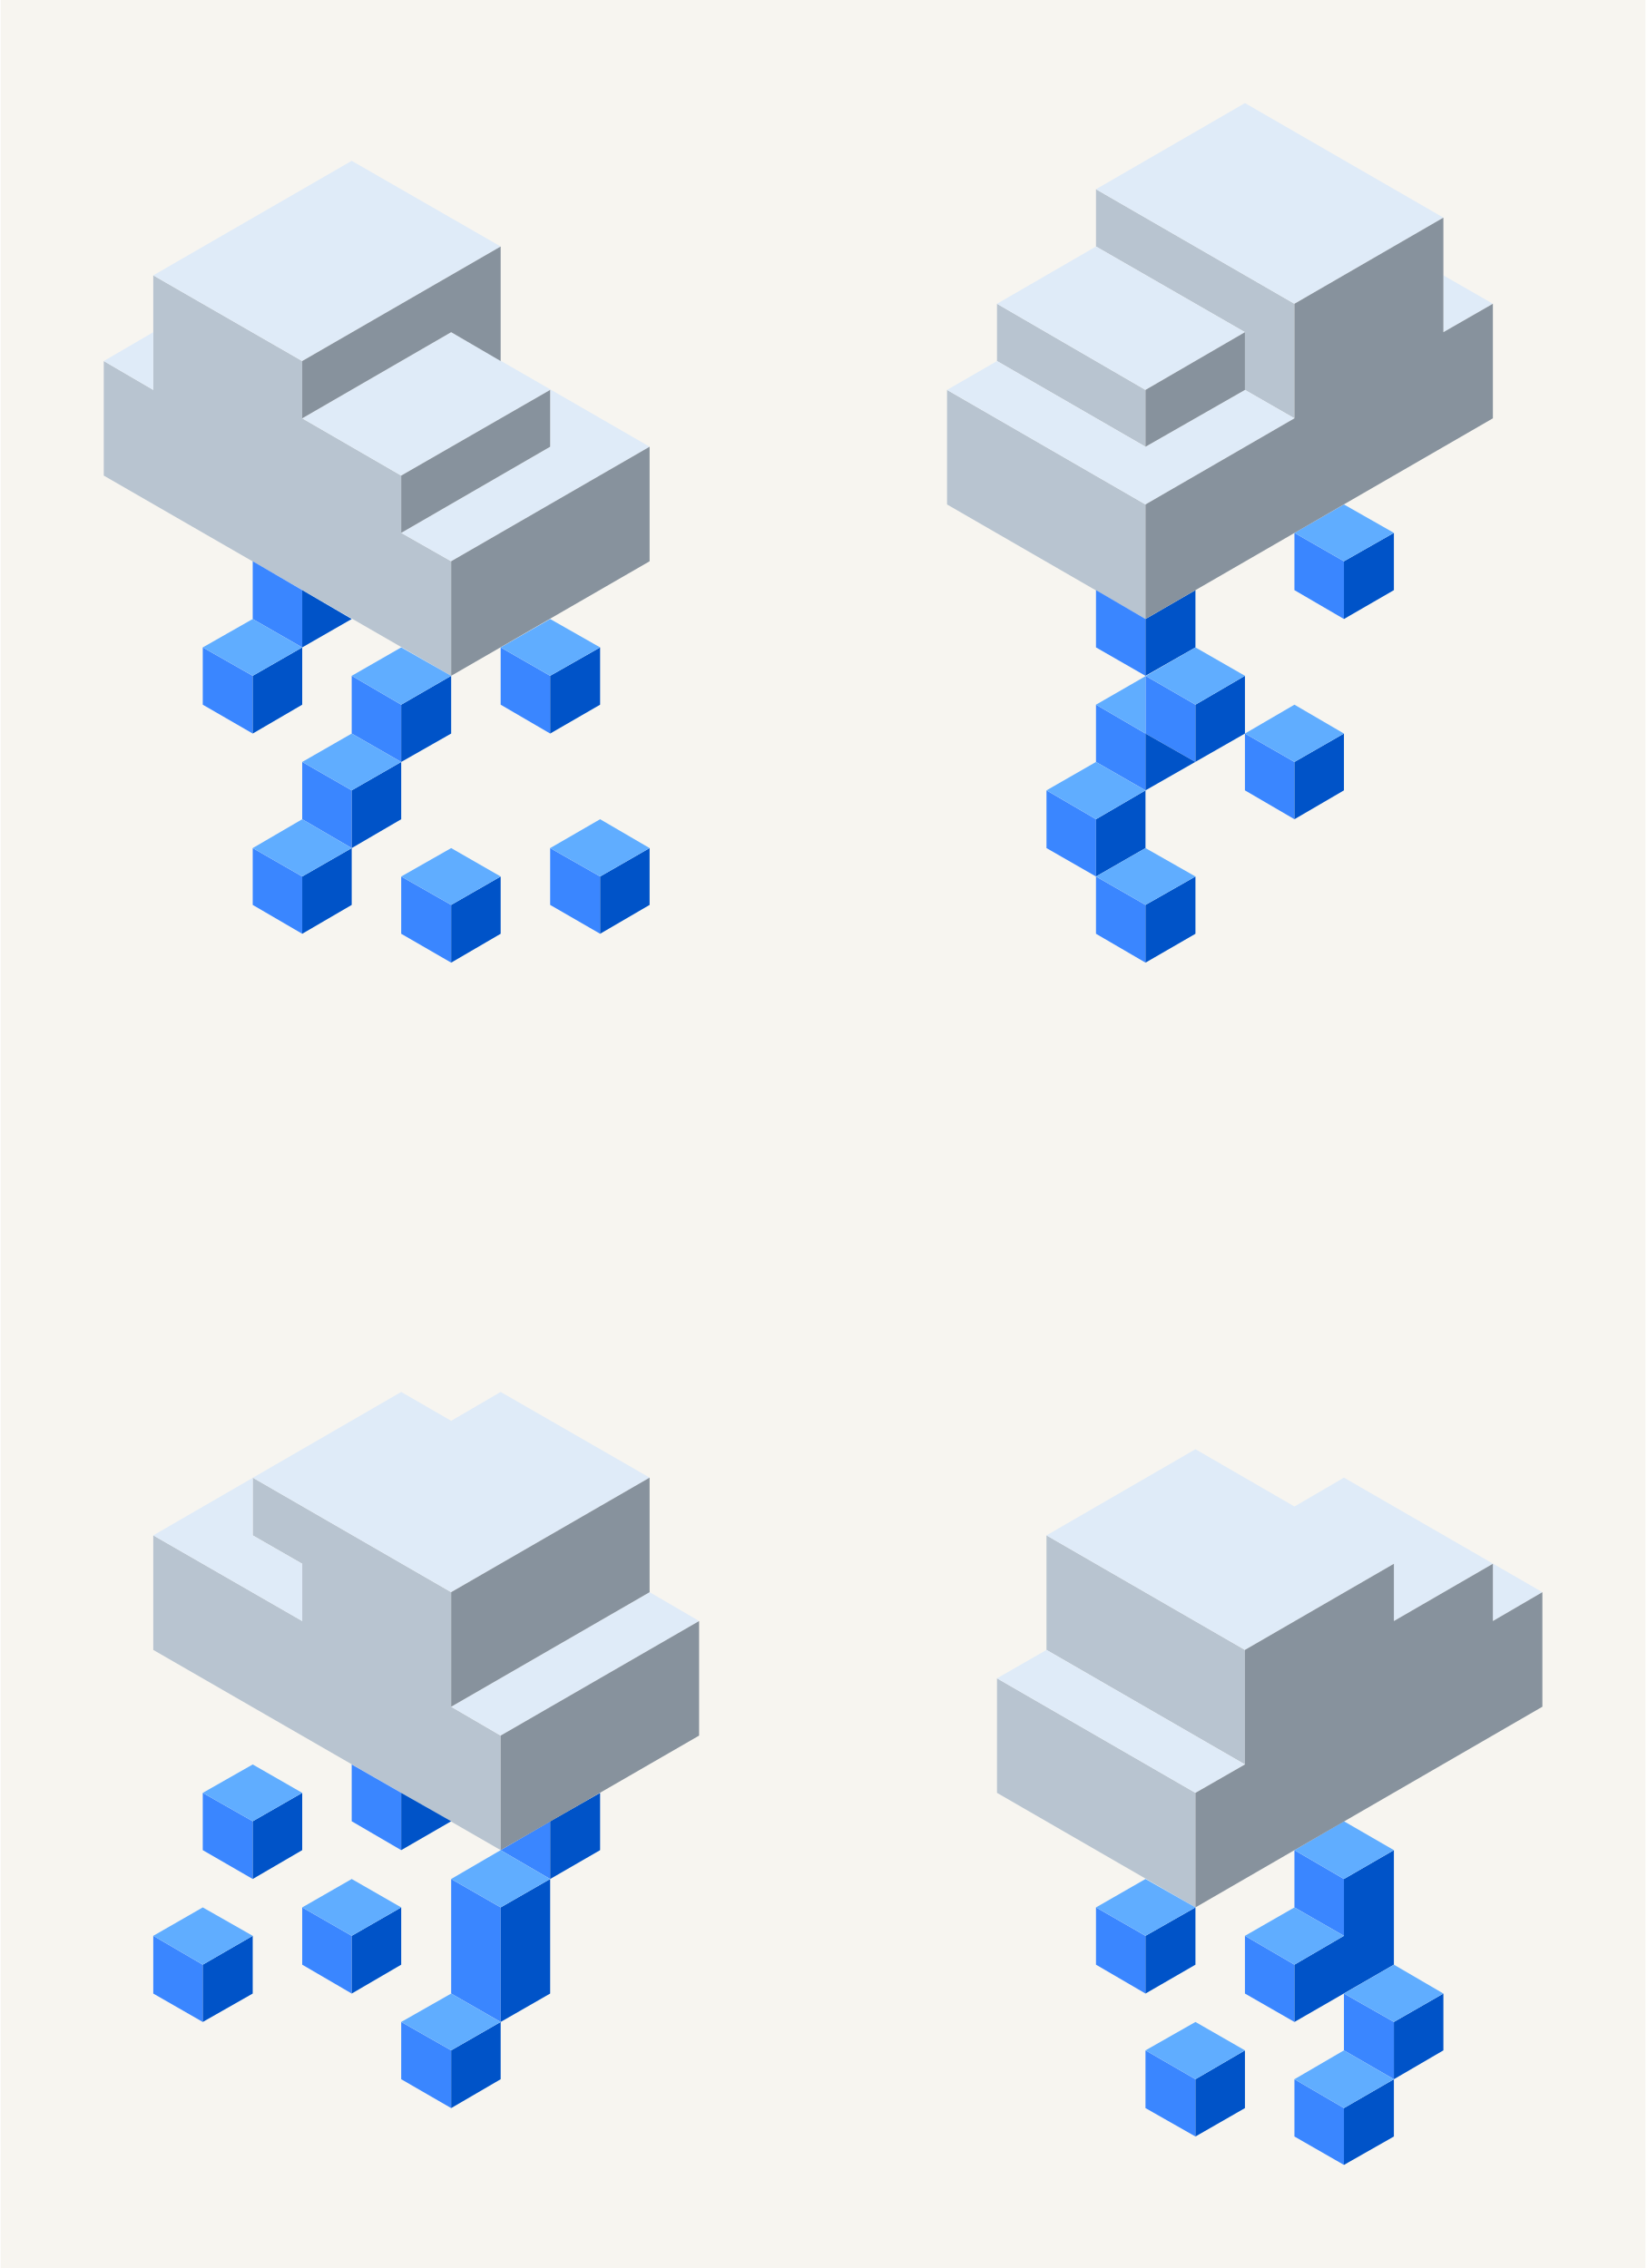
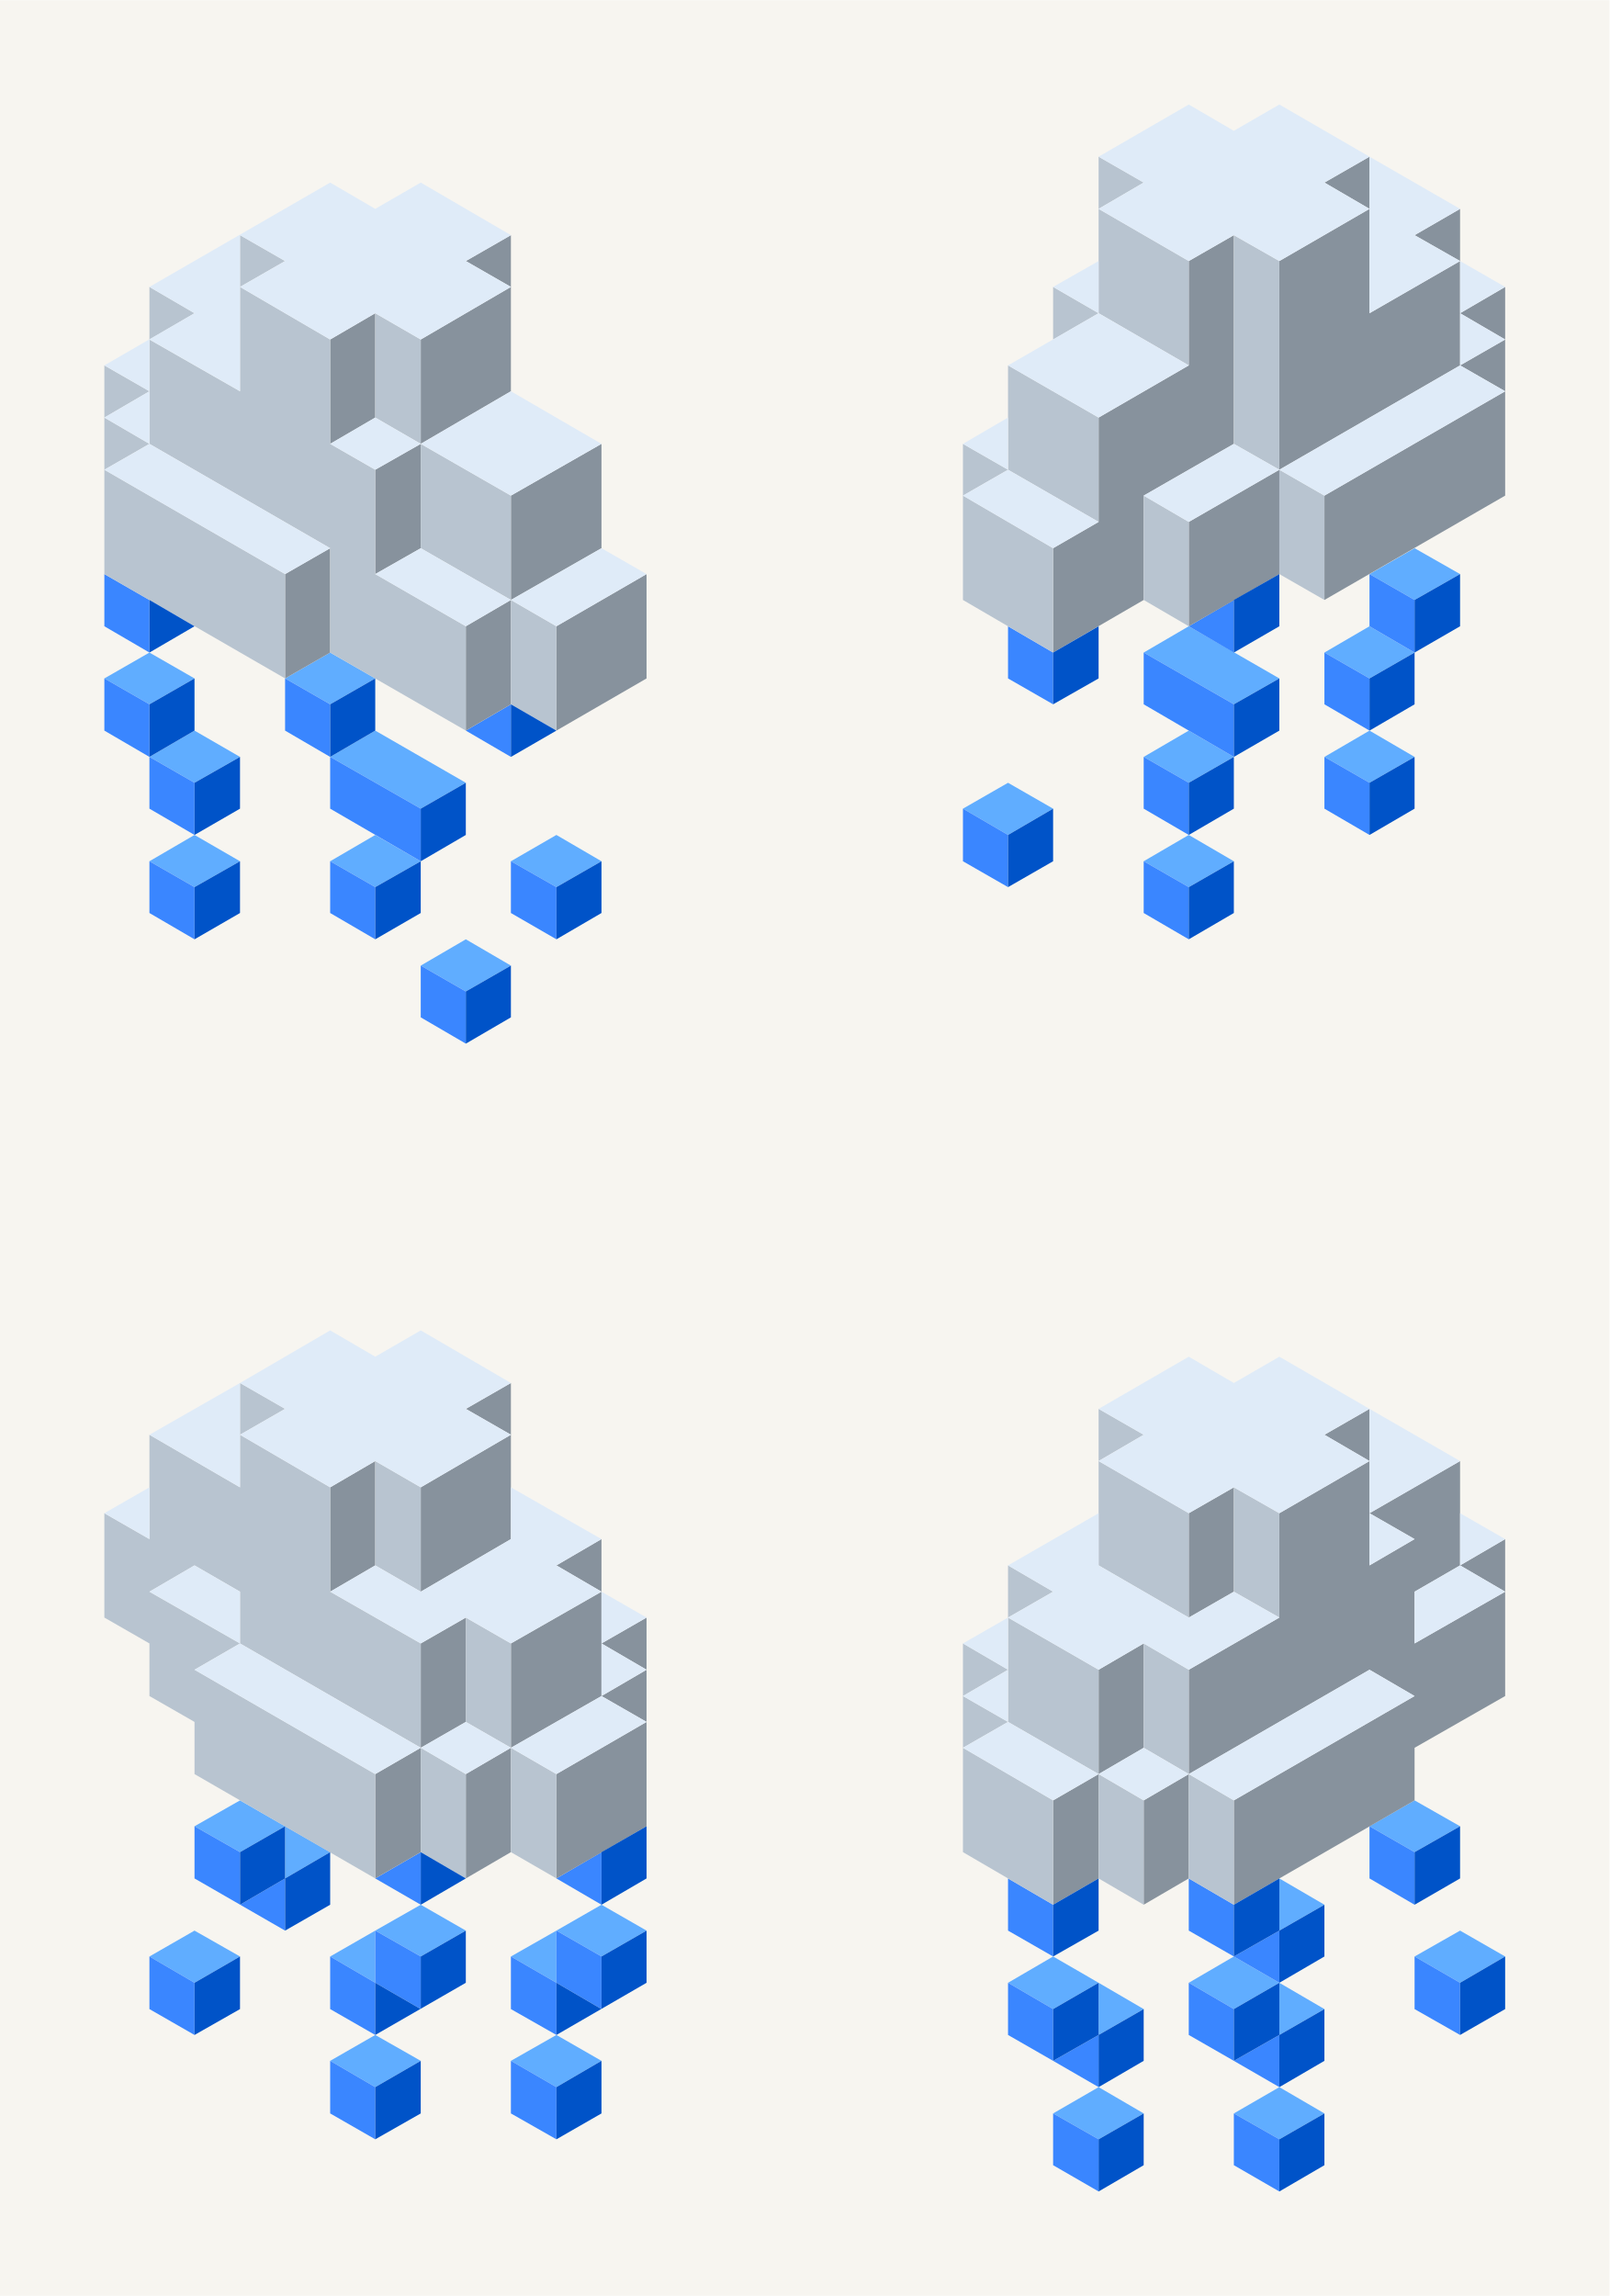
- <svg xmlns="http://www.w3.org/2000/svg" width="640" height="882" viewBox="-0.225 -0.163 3.589 4.95">
-   <rect x="-0.225" y="-0.163" width="3.589" height="4.95" fill="#f7f5f0" />
-   <path fill="#b8c4d0" d="M0 0.875L0 0.625L0.108 0.688L0.108 0.438L0.433 0.625L0.433 0.75L0.649 0.875L0.649 1L0.758 1.062L0.758 1.312ZM2.273 1.188L1.84 0.938L1.84 0.688L2.273 0.938ZM2.165 0.375L2.165 0.25L2.598 0.5L2.598 0.75L2.49 0.688L2.49 0.562ZM1.949 0.625L1.949 0.5L2.273 0.688L2.273 0.812ZM0.108 3.438L0.108 3.188L0.433 3.375L0.433 3.25L0.325 3.188L0.325 3.062L0.758 3.312L0.758 3.562L0.866 3.625L0.866 3.875ZM2.49 3.438L2.49 3.688L2.057 3.438L2.057 3.188ZM1.949 3.5L2.382 3.75L2.382 4L1.949 3.75Z" />
-   <path fill="#3a86ff" d="M0.325 1.062L0.433 1.125L0.433 1.25L0.325 1.188ZM0.433 1.5L0.541 1.562L0.541 1.688L0.433 1.625ZM0.541 1.312L0.649 1.375L0.649 1.5L0.541 1.438ZM0.649 1.75L0.758 1.812L0.758 1.938L0.649 1.875ZM0.216 1.25L0.325 1.312L0.325 1.438L0.216 1.375ZM0.325 1.688L0.433 1.75L0.433 1.875L0.325 1.812ZM0.866 1.25L0.974 1.312L0.974 1.438L0.866 1.375ZM0.974 1.688L1.083 1.75L1.083 1.875L0.974 1.812ZM2.598 1L2.706 1.062L2.706 1.188L2.598 1.125ZM2.49 1.438L2.598 1.5L2.598 1.625L2.49 1.562ZM2.165 1.125L2.273 1.188L2.273 1.312L2.382 1.375L2.382 1.5L2.273 1.438L2.273 1.562L2.165 1.5L2.165 1.375L2.273 1.438L2.273 1.312L2.165 1.25ZM2.057 1.562L2.165 1.625L2.165 1.75L2.273 1.812L2.273 1.938L2.165 1.875L2.165 1.75L2.057 1.688ZM0.758 3.938L0.866 4L0.866 4.25L0.758 4.188ZM0.649 4.25L0.758 4.312L0.758 4.438L0.649 4.375ZM0.541 3.688L0.649 3.75L0.649 3.875L0.541 3.812ZM0.433 4L0.541 4.062L0.541 4.188L0.433 4.125ZM0.866 3.875L0.974 3.812L0.974 3.938ZM0.216 3.75L0.325 3.812L0.325 3.938L0.216 3.875ZM0.108 4.062L0.216 4.125L0.216 4.25L0.108 4.188ZM2.165 4L2.273 4.062L2.273 4.188L2.165 4.125ZM2.273 4.312L2.382 4.375L2.382 4.5L2.273 4.438ZM2.598 3.875L2.706 3.938L2.706 4.062L2.598 4ZM2.706 4.188L2.815 4.25L2.815 4.375L2.706 4.312ZM2.49 4.062L2.598 4.125L2.598 4.25L2.49 4.188ZM2.598 4.375L2.706 4.438L2.706 4.562L2.598 4.5Z" />
-   <path fill="#0053c8" d="M0.433 1.125L0.541 1.188L0.433 1.25L0.433 1.375L0.325 1.438L0.325 1.312L0.433 1.25ZM0.541 1.562L0.649 1.5L0.649 1.375L0.758 1.312L0.758 1.438L0.649 1.5L0.649 1.625L0.541 1.688L0.541 1.812L0.433 1.875L0.433 1.75L0.541 1.688ZM0.758 1.812L0.866 1.75L0.866 1.875L0.758 1.938ZM0.974 1.312L1.083 1.25L1.083 1.375L0.974 1.438ZM1.083 1.75L1.191 1.688L1.191 1.812L1.083 1.875ZM2.706 1.062L2.815 1L2.815 1.125L2.706 1.188ZM2.598 1.5L2.706 1.438L2.706 1.562L2.598 1.625ZM2.273 1.188L2.382 1.125L2.382 1.25L2.273 1.312ZM2.165 1.625L2.273 1.562L2.273 1.438L2.382 1.5L2.382 1.375L2.49 1.312L2.49 1.438L2.273 1.562L2.273 1.688L2.165 1.75ZM2.273 1.812L2.382 1.75L2.382 1.875L2.273 1.938ZM0.866 4L0.974 3.938L0.974 3.812L1.083 3.75L1.083 3.875L0.974 3.938L0.974 4.188L0.866 4.25ZM0.758 4.312L0.866 4.25L0.866 4.375L0.758 4.438ZM0.649 3.75L0.758 3.812L0.649 3.875ZM0.541 4.062L0.649 4L0.649 4.125L0.541 4.188ZM0.325 3.812L0.433 3.75L0.433 3.875L0.325 3.938ZM0.216 4.125L0.325 4.062L0.325 4.188L0.216 4.25ZM2.273 4.062L2.382 4L2.382 4.125L2.273 4.188ZM2.382 4.375L2.49 4.312L2.49 4.438L2.382 4.5ZM2.706 3.938L2.815 3.875L2.815 4.125L2.598 4.25L2.598 4.125L2.706 4.062ZM2.815 4.25L2.923 4.188L2.923 4.312L2.815 4.375L2.815 4.5L2.706 4.562L2.706 4.438L2.815 4.375Z" />
-   <path fill="#60adff" d="M0.433 1.5L0.541 1.438L0.649 1.5L0.541 1.562ZM0.541 1.312L0.649 1.25L0.758 1.312L0.649 1.375ZM0.649 1.75L0.758 1.688L0.866 1.75L0.758 1.812ZM0.216 1.25L0.325 1.188L0.433 1.25L0.325 1.312ZM0.325 1.688L0.433 1.625L0.541 1.688L0.433 1.75ZM0.866 1.25L0.974 1.188L1.083 1.25L0.974 1.312ZM0.974 1.688L1.083 1.625L1.191 1.688L1.083 1.75ZM2.598 1L2.706 0.938L2.815 1L2.706 1.062ZM2.49 1.438L2.598 1.375L2.706 1.438L2.598 1.5ZM2.057 1.562L2.165 1.5L2.273 1.562L2.165 1.625ZM2.165 1.375L2.382 1.25L2.49 1.312L2.382 1.375L2.273 1.312L2.273 1.438ZM2.165 1.75L2.273 1.688L2.382 1.75L2.273 1.812ZM0.758 3.938L0.866 3.875L0.974 3.938L0.866 4ZM0.649 4.25L0.758 4.188L0.866 4.25L0.758 4.312ZM0.433 4L0.541 3.938L0.649 4L0.541 4.062ZM0.216 3.75L0.325 3.688L0.433 3.75L0.325 3.812ZM0.108 4.062L0.216 4L0.325 4.062L0.216 4.125ZM2.165 4L2.273 3.938L2.382 4L2.273 4.062ZM2.273 4.312L2.382 4.25L2.49 4.312L2.382 4.375ZM2.598 3.875L2.706 3.812L2.815 3.875L2.706 3.938ZM2.706 4.188L2.815 4.125L2.923 4.188L2.815 4.25ZM2.49 4.062L2.598 4L2.706 4.062L2.598 4.125ZM2.598 4.375L2.706 4.312L2.815 4.375L2.706 4.438Z" />
-   <path fill="#dfebf8" d="M0.433 0.625L0.108 0.438L0.541 0.188L0.866 0.375ZM0.758 0.562L1.191 0.812L0.758 1.062L0.649 1L0.974 0.812L0.974 0.688L0.649 0.875L0.433 0.75ZM0 0.625L0.108 0.562L0.108 0.688ZM2.598 0.5L2.165 0.25L2.49 0.062L2.923 0.312ZM2.923 0.438L3.031 0.5L2.923 0.562ZM2.49 0.562L2.273 0.688L1.949 0.5L2.165 0.375ZM2.49 0.688L2.598 0.75L2.273 0.938L1.84 0.688L1.949 0.625L2.273 0.812ZM0.649 2.875L0.758 2.938L0.866 2.875L1.191 3.062L0.758 3.312L0.325 3.062L0.325 3.188L0.433 3.25L0.433 3.375L0.108 3.188ZM1.191 3.312L1.299 3.375L0.866 3.625L0.758 3.562ZM2.598 3.125L2.706 3.062L3.139 3.312L3.031 3.375L3.031 3.25L2.815 3.375L2.815 3.25L2.49 3.438L2.057 3.188L2.382 3ZM1.949 3.5L2.057 3.438L2.49 3.688L2.382 3.75Z" />
-   <path fill="#87929d" d="M0.866 0.375L0.866 0.625L0.758 0.562L0.433 0.75L0.433 0.625ZM0.974 0.688L0.974 0.812L0.649 1L0.649 0.875ZM1.191 0.812L1.191 1.062L0.758 1.312L0.758 1.062ZM2.273 1.188L2.273 0.938L2.598 0.75L2.598 0.5L2.923 0.312L2.923 0.562L3.031 0.5L3.031 0.75ZM2.49 0.562L2.49 0.688L2.273 0.812L2.273 0.688ZM0.866 3.875L0.866 3.625L1.299 3.375L1.299 3.625ZM1.191 3.062L1.191 3.312L0.758 3.562L0.758 3.312ZM2.382 4L2.382 3.75L2.49 3.688L2.49 3.438L2.815 3.25L2.815 3.375L3.031 3.25L3.031 3.375L3.139 3.312L3.139 3.562Z" />
+ <svg xmlns="http://www.w3.org/2000/svg" width="640" height="913" viewBox="-0.25 -0.125 3.856 5.5">
+   <rect x="-0.25" y="-0.125" width="3.856" height="5.5" fill="#f7f5f0" />
+   <path fill="#60adff" d="M0.541 1.688L0.649 1.625L0.866 1.75L0.758 1.812ZM0.108 1.688L0.216 1.625L0.325 1.688L0.216 1.75ZM0.974 1.938L1.083 1.875L1.191 1.938L1.083 2ZM0.541 1.938L0.649 1.875L0.758 1.938L0.649 2ZM0.433 1.5L0.541 1.438L0.649 1.5L0.541 1.562ZM0.108 1.938L0.216 1.875L0.325 1.938L0.216 2ZM0 1.5L0.108 1.438L0.216 1.5L0.108 1.562ZM0.758 2.188L0.866 2.125L0.974 2.188L0.866 2.25ZM2.923 1.688L3.031 1.625L3.139 1.688L3.031 1.75ZM3.031 1.25L3.139 1.188L3.248 1.25L3.139 1.312ZM2.923 1.438L3.031 1.375L3.139 1.438L3.031 1.5ZM2.49 1.938L2.598 1.875L2.706 1.938L2.598 2ZM2.706 1.562L2.49 1.438L2.598 1.375L2.815 1.5ZM2.49 1.688L2.598 1.625L2.706 1.688L2.598 1.75ZM2.057 1.812L2.165 1.75L2.273 1.812L2.165 1.875ZM0.541 4.812L0.649 4.75L0.758 4.812L0.649 4.875ZM0.649 4.5L0.649 4.625L0.541 4.562ZM0.649 4.5L0.758 4.438L0.866 4.5L0.758 4.562ZM0.974 4.812L1.083 4.75L1.191 4.812L1.083 4.875ZM1.083 4.5L1.083 4.625L0.974 4.562ZM1.083 4.5L1.191 4.438L1.299 4.5L1.191 4.562ZM0.108 4.562L0.216 4.5L0.325 4.562L0.216 4.625ZM0.216 4.25L0.325 4.188L0.541 4.312L0.433 4.375L0.433 4.25L0.325 4.312ZM2.382 4.625L2.273 4.688L2.165 4.625L2.273 4.562ZM2.382 4.625L2.49 4.688L2.382 4.75ZM2.273 4.938L2.382 4.875L2.49 4.938L2.382 5ZM2.815 4.375L2.923 4.438L2.815 4.5ZM2.815 4.625L2.706 4.688L2.598 4.625L2.706 4.562ZM2.815 4.625L2.923 4.688L2.815 4.75ZM2.706 4.938L2.815 4.875L2.923 4.938L2.815 5ZM3.139 4.562L3.248 4.5L3.356 4.562L3.248 4.625ZM3.031 4.25L3.139 4.188L3.248 4.25L3.139 4.312Z" />
+   <path fill="#3a86ff" d="M0.541 1.688L0.433 1.625L0.433 1.5L0.541 1.562ZM0.541 1.688L0.758 1.812L0.758 1.938L0.541 1.812ZM0.108 1.688L0 1.625L0 1.5L0.108 1.562ZM0.108 1.688L0.216 1.75L0.216 1.875L0.108 1.812ZM0 1.25L0.108 1.312L0.108 1.438L0 1.375ZM0.974 1.938L1.083 2L1.083 2.125L0.974 2.062ZM0.866 1.625L0.974 1.562L0.974 1.688ZM0.541 1.938L0.649 2L0.649 2.125L0.541 2.062ZM0.108 1.938L0.216 2L0.216 2.125L0.108 2.062ZM0.758 2.188L0.866 2.25L0.866 2.375L0.758 2.312ZM2.923 1.688L3.031 1.75L3.031 1.875L2.923 1.812ZM3.031 1.25L3.139 1.312L3.139 1.438L3.031 1.375ZM2.923 1.438L3.031 1.5L3.031 1.625L2.923 1.562ZM2.49 1.938L2.598 2L2.598 2.125L2.49 2.062ZM2.706 1.562L2.706 1.688L2.49 1.562L2.49 1.438ZM2.49 1.688L2.598 1.75L2.598 1.875L2.49 1.812ZM2.598 1.375L2.706 1.312L2.706 1.438ZM2.057 1.812L2.165 1.875L2.165 2L2.057 1.938ZM2.165 1.375L2.273 1.438L2.273 1.562L2.165 1.5ZM0.541 4.812L0.649 4.875L0.649 5L0.541 4.938ZM0.649 4.5L0.758 4.562L0.758 4.688L0.649 4.625L0.649 4.75L0.541 4.688L0.541 4.562L0.649 4.625ZM0.974 4.812L1.083 4.875L1.083 5L0.974 4.938ZM1.083 4.5L1.191 4.562L1.191 4.688L1.083 4.625L1.083 4.75L0.974 4.688L0.974 4.562L1.083 4.625ZM0.108 4.562L0.216 4.625L0.216 4.75L0.108 4.688ZM0.216 4.25L0.325 4.312L0.325 4.438L0.433 4.375L0.433 4.5L0.216 4.375ZM0.649 4.375L0.758 4.312L0.758 4.438ZM1.083 4.375L1.191 4.312L1.191 4.438ZM2.273 4.812L2.165 4.75L2.165 4.625L2.273 4.688ZM2.273 4.812L2.382 4.75L2.382 4.875ZM2.165 4.375L2.273 4.438L2.273 4.562L2.165 4.5ZM2.273 4.938L2.382 5L2.382 5.125L2.273 5.062ZM2.706 4.562L2.598 4.5L2.598 4.375L2.706 4.438ZM2.706 4.562L2.815 4.5L2.815 4.625ZM2.706 4.812L2.598 4.75L2.598 4.625L2.706 4.688ZM2.706 4.812L2.815 4.75L2.815 4.875ZM2.706 4.938L2.815 5L2.815 5.125L2.706 5.062ZM3.139 4.562L3.248 4.625L3.248 4.75L3.139 4.688ZM3.031 4.25L3.139 4.312L3.139 4.438L3.031 4.375Z" />
+   <path fill="#87929d" d="M0.433 1.25L0.541 1.188L0.541 1.438L0.433 1.5ZM0.974 1.562L0.866 1.625L0.866 1.375L0.974 1.312ZM0.541 0.688L0.649 0.625L0.649 0.875L0.541 0.938ZM0.758 0.688L0.974 0.562L0.974 0.812L0.758 0.938L0.758 1.188L0.649 1.25L0.649 1L0.758 0.938ZM0.974 1.062L1.191 0.938L1.191 1.188L0.974 1.312ZM0.866 0.5L0.974 0.438L0.974 0.562ZM1.083 1.375L1.299 1.25L1.299 1.5L1.083 1.625ZM3.356 0.812L3.248 0.75L3.356 0.688L3.248 0.625L3.356 0.562L3.356 1.062L2.923 1.312L2.923 1.062ZM2.815 1.25L2.598 1.375L2.598 1.125L2.815 1L2.815 0.5L3.031 0.375L2.923 0.312L3.031 0.25L3.031 0.625L3.248 0.5L3.139 0.438L3.248 0.375L3.248 0.75L2.815 1ZM2.273 1.438L2.273 1.188L2.382 1.125L2.382 0.875L2.598 0.75L2.598 0.5L2.706 0.438L2.706 0.938L2.49 1.062L2.49 1.312ZM0.758 4.312L0.649 4.375L0.649 4.125L0.758 4.062L0.758 3.812L0.866 3.75L0.866 4L0.758 4.062ZM1.299 4.25L1.083 4.375L1.083 4.125L1.299 4L1.191 3.938L1.299 3.875L1.191 3.812L1.299 3.75ZM0.866 4.125L0.974 4.062L0.974 3.812L1.191 3.688L1.083 3.625L1.191 3.562L1.191 3.938L0.974 4.062L0.974 4.312L0.866 4.375ZM0.541 3.438L0.649 3.375L0.649 3.625L0.541 3.688ZM0.758 3.438L0.974 3.312L0.866 3.25L0.974 3.188L0.974 3.562L0.758 3.688ZM2.382 4.375L2.273 4.438L2.273 4.188L2.382 4.125ZM2.706 4.188L3.139 3.938L3.031 3.875L2.598 4.125L2.598 4.375L2.49 4.438L2.49 4.188L2.598 4.125L2.598 3.875L2.815 3.75L2.815 3.5L3.031 3.375L3.031 3.625L3.139 3.562L3.031 3.5L3.248 3.375L3.248 3.625L3.356 3.562L3.356 3.938L3.139 4.062L3.139 4.188L2.706 4.438ZM2.382 3.875L2.49 3.812L2.49 4.062L2.382 4.125ZM2.598 3.5L2.706 3.438L2.706 3.688L2.598 3.75ZM2.923 3.312L3.031 3.25L3.031 3.375ZM3.139 3.688L3.139 3.812L3.356 3.688L3.248 3.625Z" />
+   <path fill="#b8c4d0" d="M0.541 1.188L0.108 0.938L0 1L0.433 1.25L0.433 1.5L0 1.25L0 0.875L0.108 0.938L0.108 0.812L0 0.875L0 0.75L0.108 0.812L0.108 0.562L0.216 0.625L0.108 0.688L0.325 0.812L0.325 0.562L0.541 0.688L0.541 0.938L0.649 1L0.649 1.25L0.866 1.375L0.866 1.625L0.541 1.438ZM0.974 1.562L0.974 1.312L1.083 1.375L1.083 1.625ZM0.649 0.625L0.758 0.688L0.758 0.938L0.974 1.062L0.974 1.312L0.758 1.188L0.758 0.938L0.649 0.875ZM0.325 0.438L0.433 0.5L0.325 0.562ZM2.273 1.438L2.057 1.312L2.057 0.938L2.165 1L2.057 1.062L2.273 1.188ZM2.815 1L2.706 0.938L2.706 0.438L2.815 0.5ZM2.815 1L2.923 1.062L2.923 1.312L2.815 1.25ZM2.49 1.062L2.598 1.125L2.598 1.375L2.49 1.312ZM2.598 0.5L2.598 0.75L2.382 0.625L2.273 0.688L2.273 0.562L2.382 0.625L2.382 0.25L2.49 0.312L2.382 0.375ZM2.382 0.875L2.382 1.125L2.165 1L2.165 0.75ZM0.758 4.312L0.758 4.062L0.325 3.812L0.216 3.875L0.649 4.125L0.649 4.375L0.216 4.125L0.216 4L0.108 3.938L0.108 3.812L0 3.75L0 3.5L0.108 3.562L0.108 3.312L0.325 3.438L0.325 3.188L0.433 3.25L0.325 3.312L0.541 3.438L0.541 3.688L0.758 3.812L0.758 4.062L0.866 4.125L0.866 4.375ZM0.325 3.812L0.325 3.688L0.216 3.625L0.108 3.688ZM0.974 4.062L0.866 4L0.866 3.75L0.974 3.812ZM0.974 4.062L1.083 4.125L1.083 4.375L0.974 4.312ZM0.649 3.375L0.758 3.438L0.758 3.688L0.649 3.625ZM2.273 4.438L2.057 4.312L2.057 4.062L2.273 4.188ZM2.598 4.125L2.49 4.062L2.49 3.812L2.598 3.875ZM2.598 4.125L2.706 4.188L2.706 4.438L2.598 4.375ZM2.382 3.625L2.382 3.375L2.598 3.5L2.598 3.75ZM2.165 3.75L2.165 3.625L2.273 3.688ZM2.165 3.75L2.382 3.875L2.382 4.125L2.49 4.188L2.49 4.438L2.382 4.375L2.382 4.125L2.165 4L2.057 4.062L2.057 3.938L2.165 4L2.165 3.875L2.057 3.938L2.057 3.812L2.165 3.875ZM2.382 3.25L2.49 3.312L2.382 3.375ZM2.815 3.5L2.815 3.75L2.706 3.688L2.706 3.438Z" />
+   <path fill="#0053c8" d="M0.216 1.75L0.325 1.688L0.325 1.812L0.216 1.875ZM0.108 1.312L0.216 1.375L0.108 1.438ZM1.083 2L1.191 1.938L1.191 2.062L1.083 2.125ZM0.974 1.562L1.083 1.625L0.974 1.688ZM0.649 2L0.758 1.938L0.758 1.812L0.866 1.75L0.866 1.875L0.758 1.938L0.758 2.062L0.649 2.125ZM0.541 1.562L0.649 1.5L0.649 1.625L0.541 1.688ZM0.216 2L0.325 1.938L0.325 2.062L0.216 2.125ZM0.108 1.562L0.216 1.5L0.216 1.625L0.108 1.688ZM0.866 2.25L0.974 2.188L0.974 2.312L0.866 2.375ZM3.031 1.75L3.139 1.688L3.139 1.812L3.031 1.875ZM3.139 1.312L3.248 1.25L3.248 1.375L3.139 1.438L3.139 1.562L3.031 1.625L3.031 1.5L3.139 1.438ZM2.598 2L2.706 1.938L2.706 2.062L2.598 2.125ZM2.706 1.562L2.815 1.5L2.815 1.625L2.706 1.688L2.706 1.812L2.598 1.875L2.598 1.75L2.706 1.688ZM2.706 1.312L2.815 1.25L2.815 1.375L2.706 1.438ZM2.165 1.875L2.273 1.812L2.273 1.938L2.165 2ZM2.273 1.438L2.382 1.375L2.382 1.5L2.273 1.562ZM0.649 4.875L0.758 4.812L0.758 4.938L0.649 5ZM0.758 4.562L0.866 4.5L0.866 4.625L0.649 4.75L0.649 4.625L0.758 4.688ZM1.083 4.875L1.191 4.812L1.191 4.938L1.083 5ZM1.191 4.562L1.299 4.5L1.299 4.625L1.083 4.75L1.083 4.625L1.191 4.688ZM0.216 4.625L0.325 4.562L0.325 4.688L0.216 4.75ZM0.325 4.312L0.433 4.25L0.433 4.375L0.541 4.312L0.541 4.438L0.433 4.5L0.433 4.375L0.325 4.438ZM0.758 4.312L0.866 4.375L0.758 4.438ZM1.191 4.312L1.299 4.25L1.299 4.375L1.191 4.438ZM2.273 4.688L2.382 4.625L2.382 4.75L2.273 4.812ZM2.382 4.75L2.49 4.688L2.49 4.812L2.382 4.875ZM2.273 4.438L2.382 4.375L2.382 4.5L2.273 4.562ZM2.382 5L2.49 4.938L2.49 5.062L2.382 5.125ZM2.706 4.438L2.815 4.375L2.815 4.5L2.706 4.562ZM2.815 4.5L2.923 4.438L2.923 4.562L2.815 4.625L2.815 4.75L2.706 4.812L2.706 4.688L2.815 4.625ZM2.815 4.75L2.923 4.688L2.923 4.812L2.815 4.875ZM2.815 5L2.923 4.938L2.923 5.062L2.815 5.125ZM3.248 4.625L3.356 4.562L3.356 4.688L3.248 4.75ZM3.139 4.312L3.248 4.25L3.248 4.375L3.139 4.438Z" />
+   <path fill="#dfebf8" d="M0.974 0.812L1.191 0.938L0.974 1.062L0.758 0.938L0.649 1L0.541 0.938L0.649 0.875L0.758 0.938ZM0.541 0.688L0.325 0.562L0.325 0.812L0.108 0.688L0.108 0.938L0.541 1.188L0.433 1.25L0 1L0.108 0.938L0 0.875L0.108 0.812L0 0.75L0.216 0.625L0.108 0.562L0.541 0.312L0.649 0.375L0.758 0.312L0.974 0.438L0.866 0.5L0.974 0.562L0.758 0.688L0.649 0.625ZM0.974 1.312L0.866 1.375L0.649 1.25L0.758 1.188ZM0.974 1.312L1.191 1.188L1.299 1.25L1.083 1.375ZM0.325 0.438L0.325 0.562L0.433 0.5ZM2.706 0.938L2.815 1L3.248 0.75L3.248 0.5L3.356 0.562L3.248 0.625L3.356 0.688L3.248 0.75L3.356 0.812L2.923 1.062L2.815 1L2.598 1.125L2.49 1.062ZM3.139 0.438L3.248 0.5L3.031 0.625L3.031 0.25L3.248 0.375ZM2.923 0.312L3.031 0.375L2.815 0.5L2.706 0.438L2.598 0.5L2.382 0.375L2.49 0.312L2.382 0.25L2.598 0.125L2.706 0.188L2.815 0.125L3.031 0.25ZM2.598 0.75L2.382 0.875L2.165 0.75L2.382 0.625L2.273 0.562L2.382 0.5L2.382 0.625ZM2.382 1.125L2.273 1.188L2.057 1.062L2.165 1L2.057 0.938L2.165 0.875L2.165 1ZM0.216 3.875L0.325 3.812L0.108 3.688L0.216 3.625L0.325 3.688L0.325 3.812L0.758 4.062L0.866 4L0.974 4.062L1.191 3.938L1.191 3.688L1.299 3.75L1.191 3.812L1.299 3.875L1.191 3.938L1.299 4L1.083 4.125L0.974 4.062L0.866 4.125L0.758 4.062L0.649 4.125ZM0.541 3.688L0.649 3.625L0.758 3.688L0.974 3.562L0.974 3.438L1.191 3.562L1.083 3.625L1.191 3.688L0.974 3.812L0.866 3.75L0.758 3.812ZM0.325 3.438L0.108 3.312L0.325 3.188ZM0.325 3.312L0.433 3.25L0.325 3.188L0.541 3.062L0.649 3.125L0.758 3.062L0.974 3.188L0.866 3.25L0.974 3.312L0.758 3.438L0.649 3.375L0.541 3.438ZM0 3.5L0.108 3.438L0.108 3.562ZM2.598 4.125L2.49 4.188L2.382 4.125L2.49 4.062ZM2.598 4.125L3.031 3.875L3.139 3.938L2.706 4.188ZM2.382 3.625L2.598 3.75L2.706 3.688L2.815 3.75L2.598 3.875L2.49 3.812L2.382 3.875L2.165 3.75L2.165 4L2.057 3.938L2.165 3.875L2.057 3.812L2.273 3.688L2.165 3.625L2.382 3.5ZM2.165 4L2.382 4.125L2.273 4.188L2.057 4.062ZM2.598 3.125L2.706 3.188L2.815 3.125L3.031 3.25L2.923 3.312L3.031 3.375L2.815 3.5L2.706 3.438L2.598 3.5L2.382 3.375L2.49 3.312L2.382 3.25ZM3.031 3.25L3.248 3.375L3.031 3.5L3.139 3.562L3.031 3.625ZM3.139 3.688L3.248 3.625L3.356 3.688L3.139 3.812ZM3.248 3.5L3.356 3.562L3.248 3.625Z" />
</svg>
